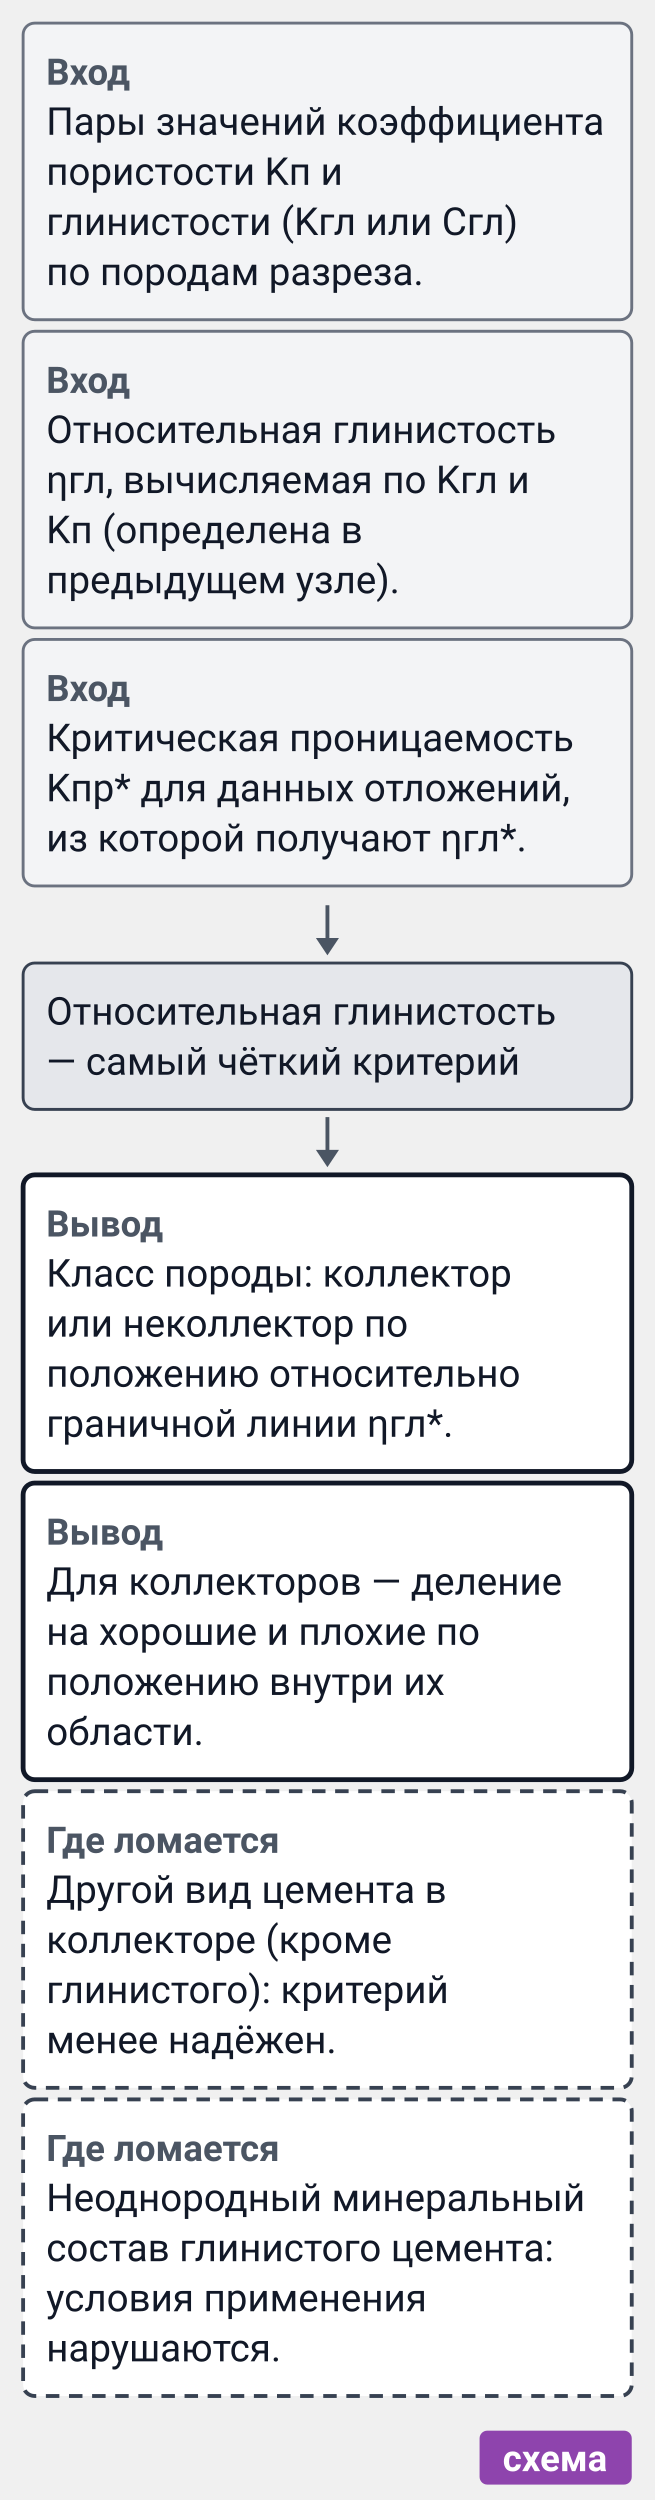
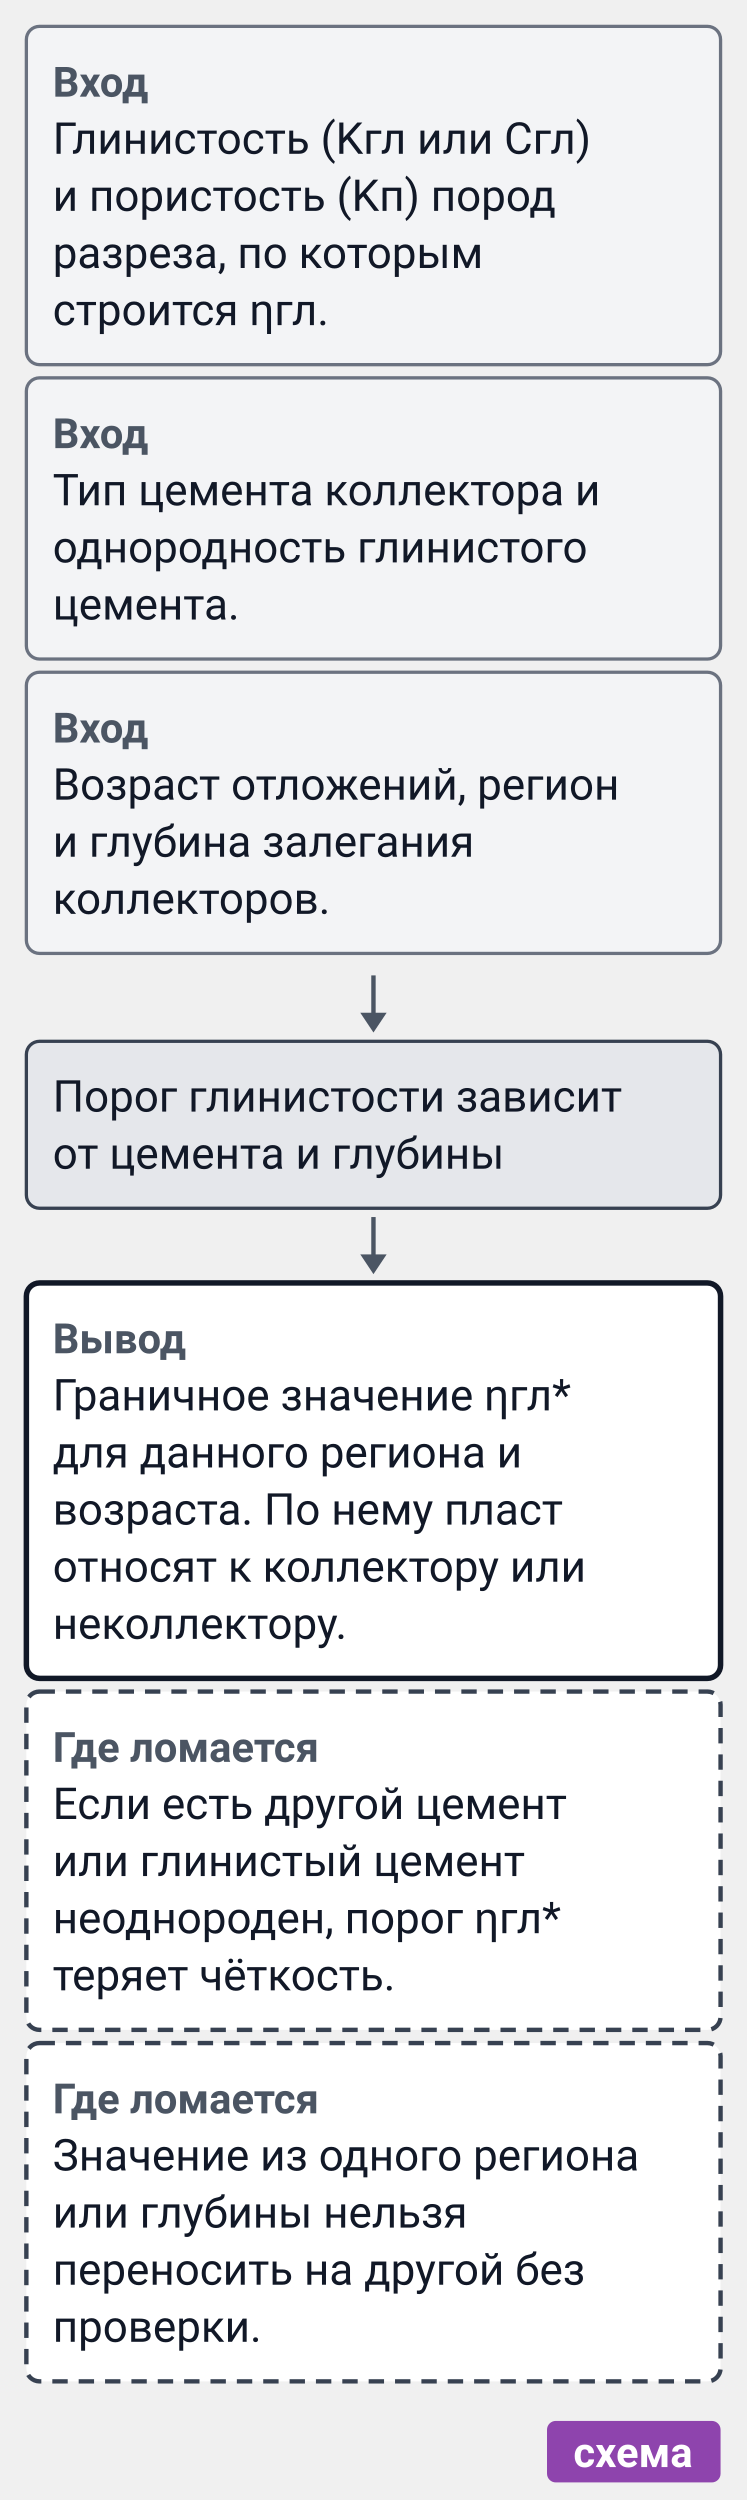
- <svg xmlns="http://www.w3.org/2000/svg" viewBox="0 0 340 1298" role="img" aria-label="Схема шага «Относительная глинистость — самый чёткий критерий»: что на входе, что получаем и где правило ломается.">
+ <svg xmlns="http://www.w3.org/2000/svg" viewBox="0 0 340 1138" role="img" aria-label="Схема шага «Порог глинистости зависит от цемента и глубины»: что на входе, что получаем и где правило ломается.">
  <style>.i-in{fill:#F3F4F6;stroke:#6B7280;stroke-width:1.5}.i-out{fill:#FFFFFF;stroke:#111827;stroke-width:2.5}.i-node{fill:#E5E7EB;stroke:#374151;stroke-width:1.5}.i-warn{fill:#FFFFFF;stroke:#374151;stroke-width:2;stroke-dasharray:7 5}.it{fill:#111827;font-size:20px;font-family:system-ui,-apple-system,'Segoe UI',Roboto,sans-serif}.ih{fill:#4B5563;font-size:19px;font-weight:700;font-family:system-ui,-apple-system,'Segoe UI',Roboto,sans-serif}.il{fill:#4B5563;font-size:19px;font-family:system-ui,-apple-system,'Segoe UI',Roboto,sans-serif}.ia{stroke:#4B5563;stroke-width:2}.iah{fill:#4B5563}.ibt{fill:#FFFFFF;font-size:19px;font-weight:700;font-family:system-ui,-apple-system,'Segoe UI',Roboto,sans-serif}.isw{stroke:#6B7280;stroke-width:1.5}</style>
  <rect class="i-in" x="12" y="12" width="316" height="154" rx="6" />
  <text class="ih" x="24" y="44">Вход</text>
-   <text class="it" x="24" y="70">Пары значений коэффициента</text>
-   <text class="it" x="24" y="96">пористости Kп и</text>
-   <text class="it" x="24" y="122">глинистости (Kгл или Cгл)</text>
-   <text class="it" x="24" y="148">по породам разреза.</text>
-   <rect class="i-in" x="12" y="172" width="316" height="154" rx="6" />
+   <text class="it" x="24" y="70">Глинистость (Kгл или Cгл)</text>
+   <text class="it" x="24" y="96">и пористость (Kп) пород</text>
+   <text class="it" x="24" y="122">разреза, по которым</text>
+   <text class="it" x="24" y="148">строится ηгл.</text>
+   <rect class="i-in" x="12" y="172" width="316" height="128" rx="6" />
  <text class="ih" x="24" y="204">Вход</text>
-   <text class="it" x="24" y="230">Относительная глинистость</text>
-   <text class="it" x="24" y="256">ηгл, вычисляемая по Kгл и</text>
-   <text class="it" x="24" y="282">Kп (определена в</text>
-   <text class="it" x="24" y="308">предыдущем узле).</text>
-   <rect class="i-in" x="12" y="332" width="316" height="128" rx="6" />
-   <text class="ih" x="24" y="364">Вход</text>
-   <text class="it" x="24" y="390">Критическая проницаемость</text>
-   <text class="it" x="24" y="416">Kпр* для данных отложений,</text>
-   <text class="it" x="24" y="442">из которой получают ηгл*.</text>
-   <line class="ia" x1="170" y1="470" x2="170" y2="490" />
-   <path class="iah" d="M170 496 l-6 -9 h12 z" />
-   <rect class="i-node" x="12" y="500" width="316" height="76" rx="6" />
-   <text class="it" x="24" y="532">Относительная глинистость</text>
-   <text class="it" x="24" y="558">— самый чёткий критерий</text>
-   <line class="ia" x1="170" y1="580" x2="170" y2="600" />
-   <path class="iah" d="M170 606 l-6 -9 h12 z" />
-   <rect class="i-out" x="12" y="610" width="316" height="154" rx="6" />
-   <text class="ih" x="24" y="642">Вывод</text>
-   <text class="it" x="24" y="668">Класс породы: коллектор</text>
-   <text class="it" x="24" y="694">или неколлектор по</text>
-   <text class="it" x="24" y="720">положению относительно</text>
-   <text class="it" x="24" y="746">граничной линии ηгл*.</text>
-   <rect class="i-out" x="12" y="770" width="316" height="154" rx="6" />
-   <text class="ih" x="24" y="802">Вывод</text>
-   <text class="it" x="24" y="828">Для коллекторов — деление</text>
-   <text class="it" x="24" y="854">на хорошие и плохие по</text>
-   <text class="it" x="24" y="880">положению внутри их</text>
-   <text class="it" x="24" y="906">области.</text>
+   <text class="it" x="24" y="230">Тип цемента коллектора и</text>
+   <text class="it" x="24" y="256">однородность глинистого</text>
+   <text class="it" x="24" y="282">цемента.</text>
+   <rect class="i-in" x="12" y="306" width="316" height="128" rx="6" />
+   <text class="ih" x="24" y="338">Вход</text>
+   <text class="it" x="24" y="364">Возраст отложений, регион</text>
+   <text class="it" x="24" y="390">и глубина залегания</text>
+   <text class="it" x="24" y="416">коллекторов.</text>
+   <line class="ia" x1="170" y1="444" x2="170" y2="464" />
+   <path class="iah" d="M170 470 l-6 -9 h12 z" />
+   <rect class="i-node" x="12" y="474" width="316" height="76" rx="6" />
+   <text class="it" x="24" y="506">Порог глинистости зависит</text>
+   <text class="it" x="24" y="532">от цемента и глубины</text>
+   <line class="ia" x1="170" y1="554" x2="170" y2="574" />
+   <path class="iah" d="M170 580 l-6 -9 h12 z" />
+   <rect class="i-out" x="12" y="584" width="316" height="180" rx="6" />
+   <text class="ih" x="24" y="616">Вывод</text>
+   <text class="it" x="24" y="642">Граничное значение ηгл*</text>
+   <text class="it" x="24" y="668">для данного региона и</text>
+   <text class="it" x="24" y="694">возраста. По нему пласт</text>
+   <text class="it" x="24" y="720">относят к коллектору или</text>
+   <text class="it" x="24" y="746">неколлектору.</text>
+   <rect class="i-warn" x="12" y="770" width="316" height="154" rx="6" />
+   <text class="ih" x="24" y="802">Где ломается</text>
+   <text class="it" x="24" y="828">Если есть другой цемент</text>
+   <text class="it" x="24" y="854">или глинистый цемент</text>
+   <text class="it" x="24" y="880">неоднороден, порог ηгл*</text>
+   <text class="it" x="24" y="906">теряет чёткость.</text>
  <rect class="i-warn" x="12" y="930" width="316" height="154" rx="6" />
  <text class="ih" x="24" y="962">Где ломается</text>
-   <text class="it" x="24" y="988">Другой вид цемента в</text>
-   <text class="it" x="24" y="1014">коллекторе (кроме</text>
-   <text class="it" x="24" y="1040">глинистого): критерий</text>
-   <text class="it" x="24" y="1066">менее надёжен.</text>
-   <rect class="i-warn" x="12" y="1090" width="316" height="154" rx="6" />
-   <text class="ih" x="24" y="1122">Где ломается</text>
-   <text class="it" x="24" y="1148">Неоднородный минеральный</text>
-   <text class="it" x="24" y="1174">состав глинистого цемента:</text>
-   <text class="it" x="24" y="1200">условия применения</text>
-   <text class="it" x="24" y="1226">нарушаются.</text>
-   <rect x="249" y="1262" width="79" height="28" rx="4" fill="#8E44AD" />
-   <text class="ibt" x="261" y="1283">схема</text>
+   <text class="it" x="24" y="988">Значение из одного региона</text>
+   <text class="it" x="24" y="1014">или глубины нельзя</text>
+   <text class="it" x="24" y="1040">переносить на другой без</text>
+   <text class="it" x="24" y="1066">проверки.</text>
+   <rect x="249" y="1102" width="79" height="28" rx="4" fill="#8E44AD" />
+   <text class="ibt" x="261" y="1123">схема</text>
</svg>
